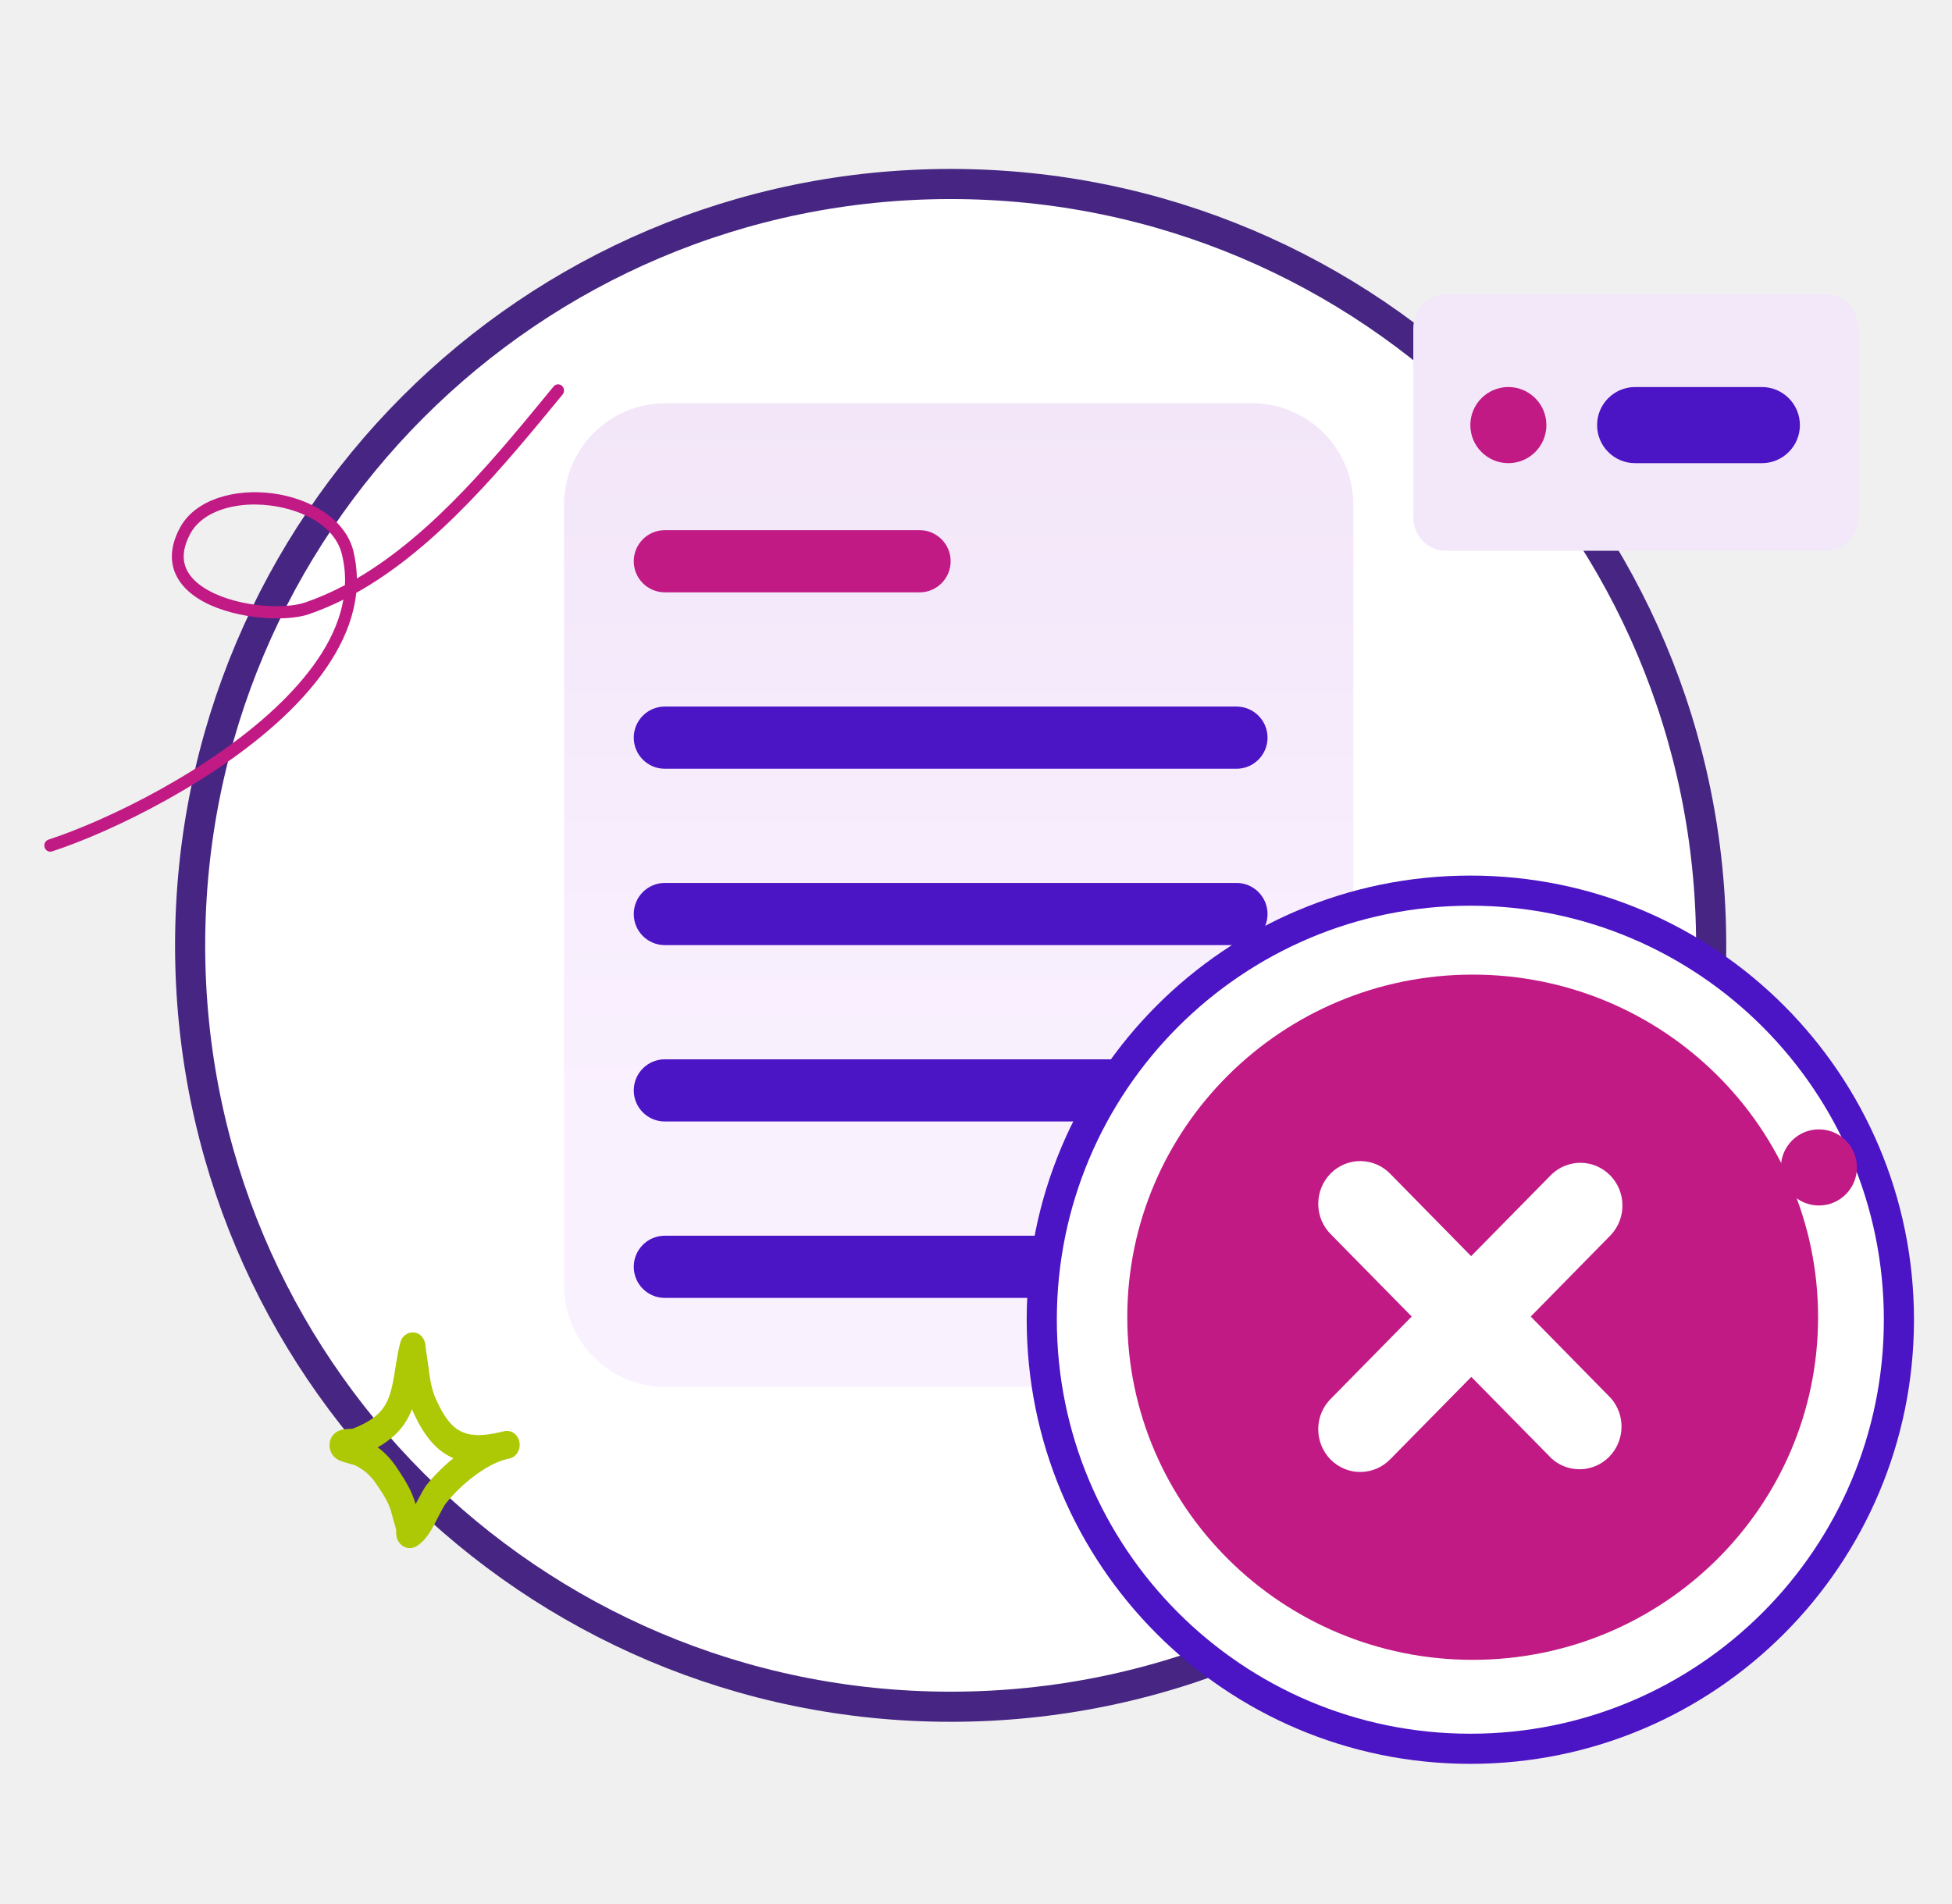
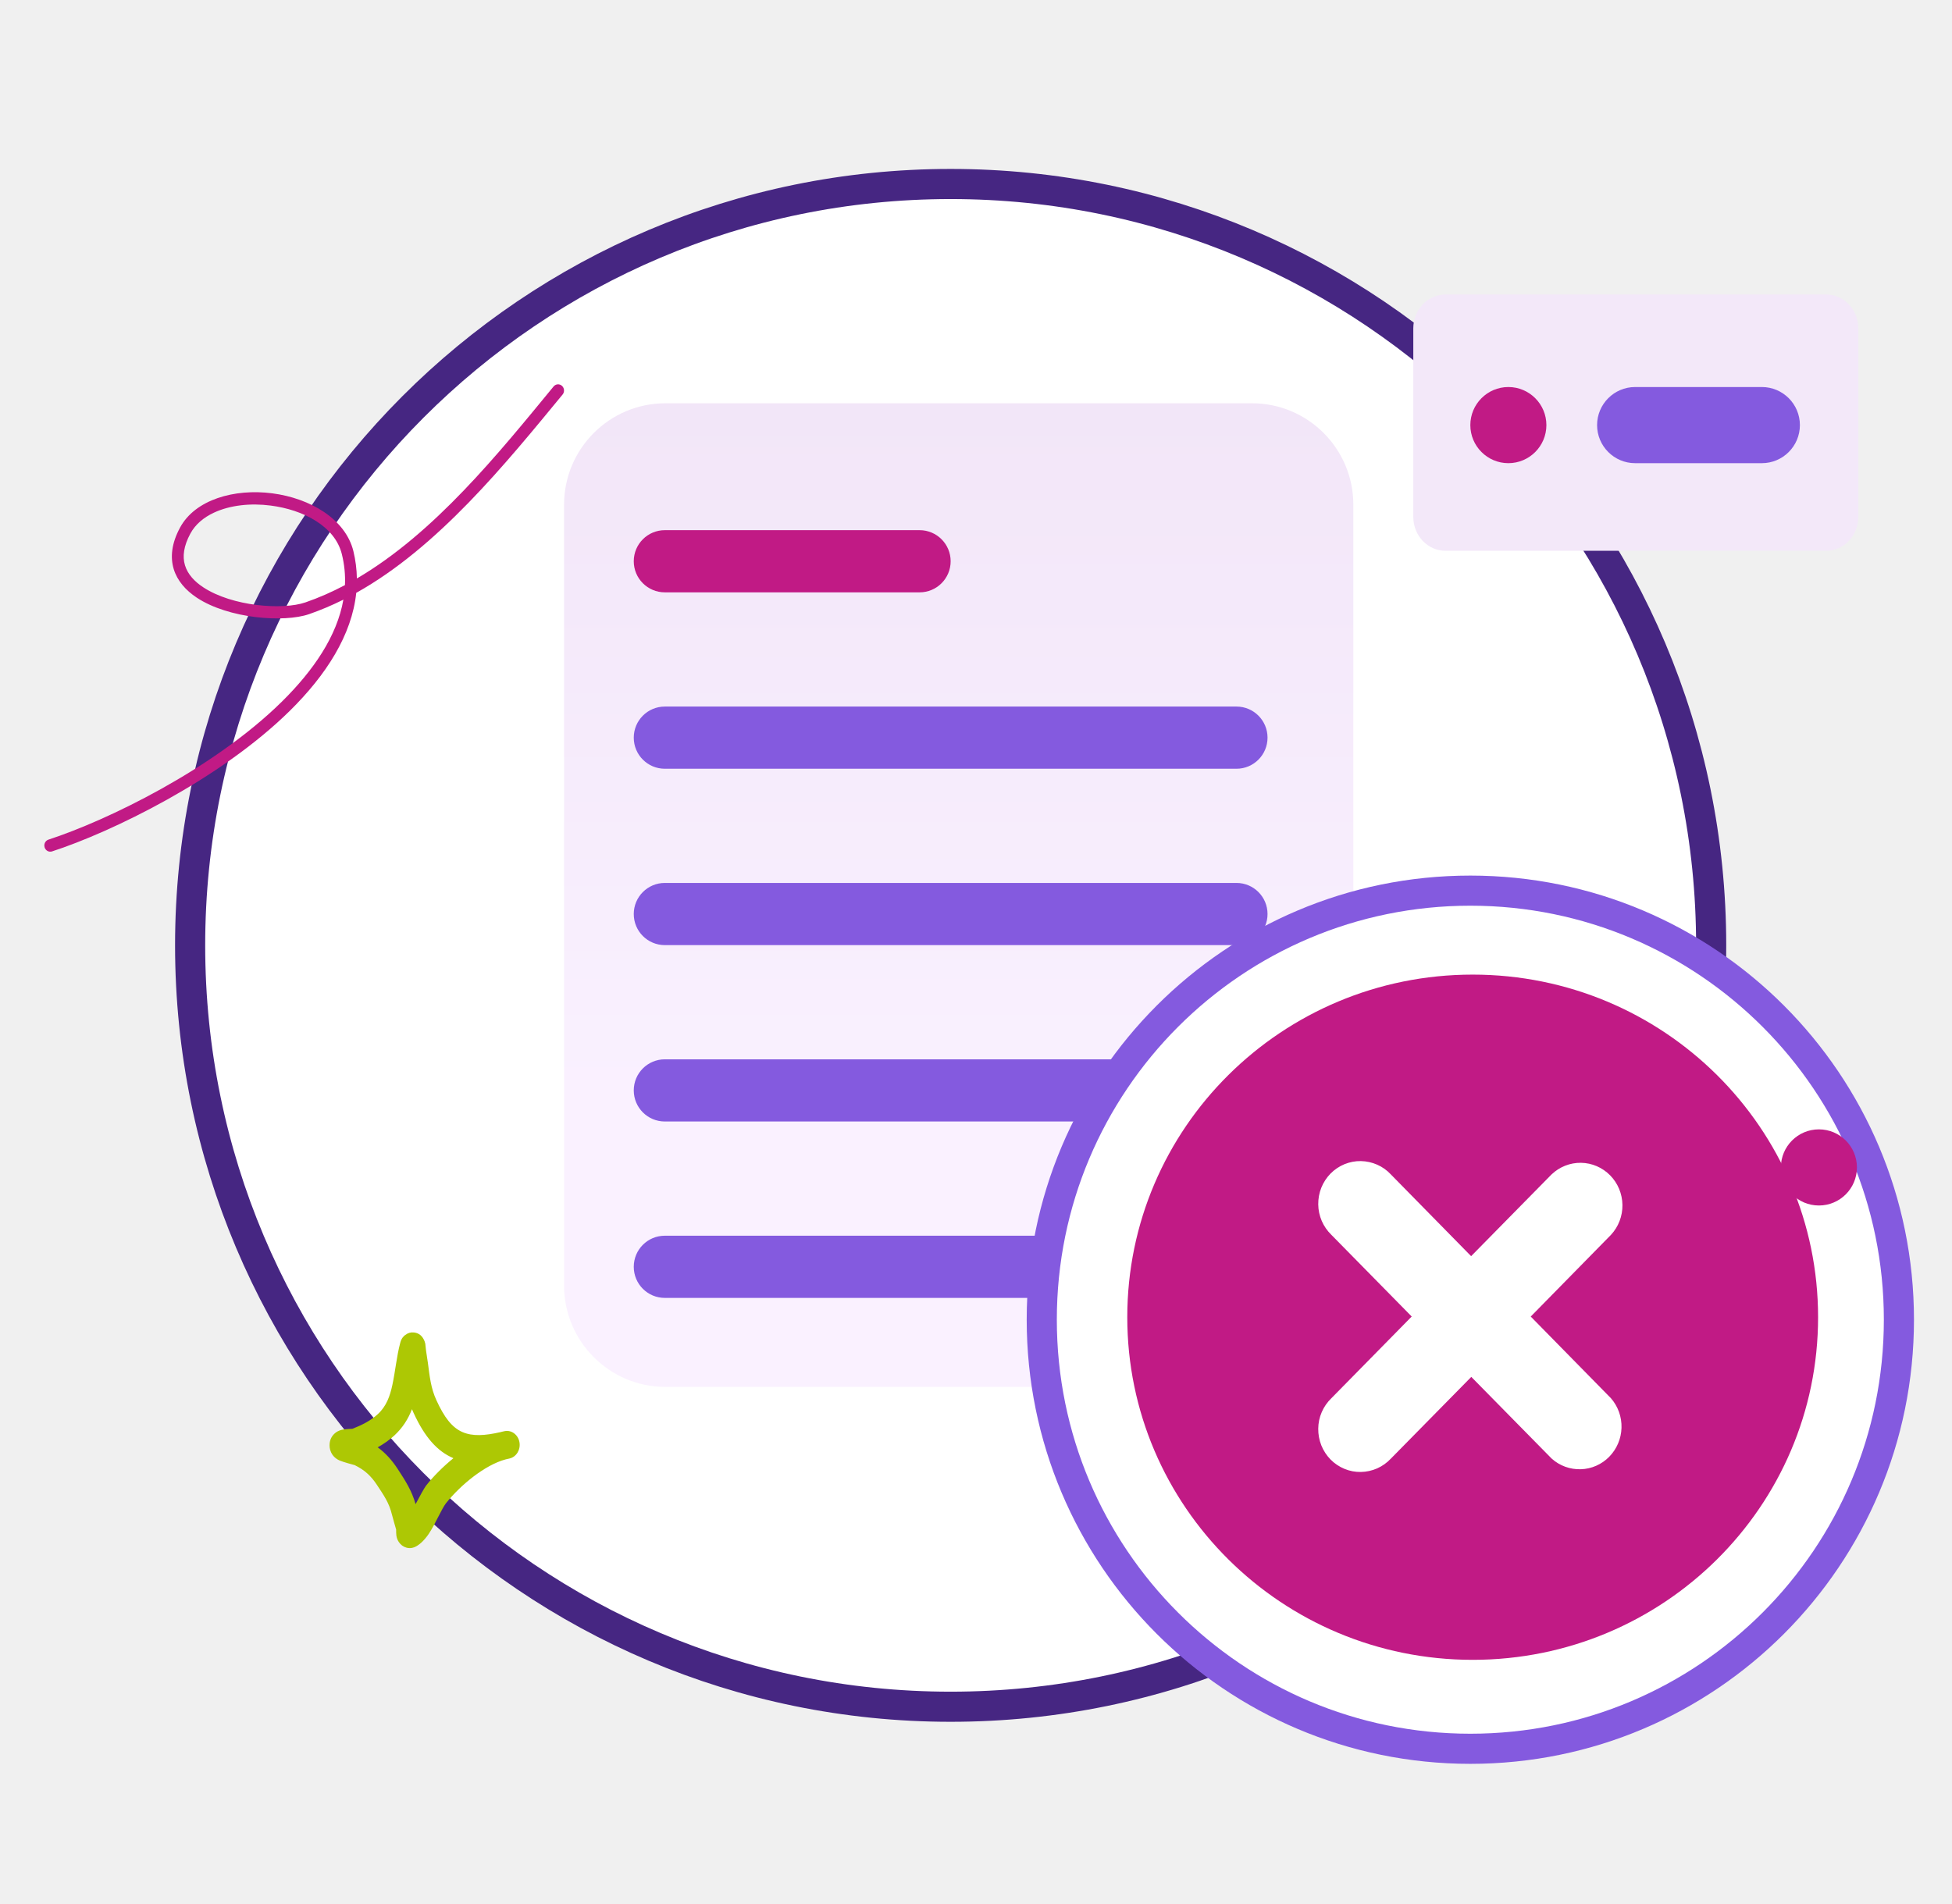
<svg xmlns="http://www.w3.org/2000/svg" width="162" height="158" viewBox="0 0 162 158" fill="none">
  <g clip-path="url(#clip0_10309_10953)">
    <mask id="mask0_10309_10953" style="mask-type:luminance" maskUnits="userSpaceOnUse" x="0" y="0" width="162" height="158">
      <path d="M162 0H0V158H162V0Z" fill="white" />
    </mask>
    <g mask="url(#mask0_10309_10953)">
      <path d="M78.896 141.673C113.752 141.673 142.013 113.376 142.013 78.473C142.013 43.571 113.752 15.273 78.896 15.273C44.04 15.273 15.779 43.571 15.779 78.473C15.779 113.376 44.04 141.673 78.896 141.673Z" fill="white" stroke="#462682" stroke-width="2.5" stroke-linecap="round" stroke-linejoin="round" />
      <path d="M103.901 33.475H55.227C50.579 33.475 46.812 37.247 46.812 41.901V106.697C46.812 111.351 50.579 115.124 55.227 115.124H103.901C108.549 115.124 112.316 111.351 112.316 106.697V41.901C112.316 37.247 108.549 33.475 103.901 33.475Z" fill="url(#paint0_linear_10309_10953)" />
      <path d="M76.319 44.008H55.175C53.751 44.008 52.597 45.163 52.597 46.589C52.597 48.014 53.751 49.169 55.175 49.169H76.319C77.742 49.169 78.896 48.014 78.896 46.589C78.896 45.163 77.742 44.008 76.319 44.008Z" fill="#C11A85" />
-       <path d="M102.618 58.65H55.175C53.751 58.65 52.597 59.806 52.597 61.231C52.597 62.656 53.751 63.812 55.175 63.812H102.618C104.041 63.812 105.195 62.656 105.195 61.231C105.195 59.806 104.041 58.65 102.618 58.65Z" fill="#4b14c4" />
-       <path d="M102.618 73.291H55.175C53.751 73.291 52.597 74.446 52.597 75.872C52.597 77.297 53.751 78.452 55.175 78.452H102.618C104.041 78.452 105.195 77.297 105.195 75.872C105.195 74.446 104.041 73.291 102.618 73.291Z" fill="#4b14c4" />
-       <path d="M102.618 87.932H55.175C53.751 87.932 52.597 89.087 52.597 90.512C52.597 91.938 53.751 93.093 55.175 93.093H102.618C104.041 93.093 105.195 91.938 105.195 90.512C105.195 89.087 104.041 87.932 102.618 87.932Z" fill="#4b14c4" />
-       <path d="M55.175 102.574H102.618C104.043 102.574 105.195 103.728 105.195 105.155C105.195 106.582 104.043 107.736 102.618 107.736H55.175C53.749 107.736 52.597 106.582 52.597 105.155C52.597 103.728 53.749 102.574 55.175 102.574Z" fill="#4b14c4" />
+       <path d="M102.618 58.65H55.175C53.751 58.65 52.597 59.806 52.597 61.231C52.597 62.656 53.751 63.812 55.175 63.812H102.618C104.041 63.812 105.195 62.656 105.195 61.231C105.195 59.806 104.041 58.65 102.618 58.65Z" fill="#845ADF" />
+       <path d="M102.618 73.291H55.175C53.751 73.291 52.597 74.446 52.597 75.872C52.597 77.297 53.751 78.452 55.175 78.452H102.618C104.041 78.452 105.195 77.297 105.195 75.872C105.195 74.446 104.041 73.291 102.618 73.291Z" fill="#845ADF" />
+       <path d="M102.618 87.932H55.175C53.751 87.932 52.597 89.087 52.597 90.512C52.597 91.938 53.751 93.093 55.175 93.093H102.618C104.041 93.093 105.195 91.938 105.195 90.512C105.195 89.087 104.041 87.932 102.618 87.932Z" fill="#845ADF" />
+       <path d="M55.175 102.574H102.618C104.043 102.574 105.195 103.728 105.195 105.155C105.195 106.582 104.043 107.736 102.618 107.736H55.175C53.749 107.736 52.597 106.582 52.597 105.155C52.597 103.728 53.749 102.574 55.175 102.574Z" fill="#845ADF" />
      <path d="M151.559 24.447H119.959C118.486 24.447 117.292 25.706 117.292 27.254V42.907C117.292 44.461 118.486 45.719 119.959 45.719H151.559C153.032 45.719 154.226 44.461 154.226 42.907V27.254C154.226 25.701 153.032 24.447 151.559 24.447Z" fill="#F3E8F9" />
      <path d="M125.182 38.447C126.923 38.447 128.338 37.03 128.338 35.287C128.338 33.544 126.923 32.127 125.182 32.127C123.441 32.127 122.026 33.544 122.026 35.287C122.026 37.03 123.441 38.447 125.182 38.447Z" fill="#C11A85" />
-       <path d="M135.701 32.127H146.221C147.962 32.127 149.377 33.544 149.377 35.287C149.377 37.03 147.962 38.447 146.221 38.447H135.701C133.96 38.447 132.545 37.03 132.545 35.287C132.545 33.544 133.96 32.127 135.701 32.127Z" fill="#4b14c4" />
-       <path d="M157.594 109.546C157.594 129.218 141.668 145.163 122.026 145.163C102.384 145.163 86.458 129.218 86.458 109.546C86.458 89.874 102.384 73.93 122.026 73.93C141.668 73.93 157.594 89.874 157.594 109.546Z" fill="white" stroke="#4b14c4" stroke-width="2.5" />
+       <path d="M135.701 32.127H146.221C147.962 32.127 149.377 33.544 149.377 35.287C149.377 37.03 147.962 38.447 146.221 38.447H135.701C133.96 38.447 132.545 37.03 132.545 35.287C132.545 33.544 133.96 32.127 135.701 32.127Z" fill="#845ADF" />
+       <path d="M157.594 109.546C157.594 129.218 141.668 145.163 122.026 145.163C102.384 145.163 86.458 129.218 86.458 109.546C86.458 89.874 102.384 73.93 122.026 73.93C141.668 73.93 157.594 89.874 157.594 109.546Z" fill="white" stroke="#845ADF" stroke-width="2.5" />
      <path d="M122.221 137.78C138.052 137.78 150.886 125.046 150.886 109.34C150.886 93.635 138.052 80.9 122.221 80.9C106.389 80.9 93.555 93.635 93.555 109.34C93.555 125.046 106.389 137.78 122.221 137.78Z" fill="#C11A85" />
      <path d="M127.036 109.287L133.695 102.504C134.32 101.832 134.662 100.94 134.649 100.019C134.635 99.094 134.271 98.216 133.628 97.562C132.984 96.909 132.12 96.536 131.211 96.522C130.303 96.508 129.425 96.858 128.764 97.489L122.091 104.271L115.432 97.489C115.113 97.143 114.726 96.867 114.298 96.679C113.871 96.49 113.412 96.389 112.944 96.379C112.476 96.37 112.012 96.462 111.58 96.637C111.149 96.817 110.757 97.079 110.424 97.415C110.096 97.751 109.835 98.151 109.659 98.588C109.484 99.025 109.398 99.499 109.403 99.973C109.407 100.447 109.511 100.917 109.695 101.349C109.884 101.782 110.154 102.173 110.492 102.5L117.16 109.282L110.492 116.065C110.154 116.392 109.88 116.783 109.695 117.215C109.506 117.648 109.407 118.117 109.403 118.591C109.398 119.065 109.484 119.534 109.659 119.976C109.835 120.413 110.096 120.814 110.424 121.15C110.753 121.485 111.149 121.748 111.58 121.927C112.012 122.107 112.476 122.194 112.944 122.185C113.412 122.176 113.871 122.074 114.298 121.886C114.726 121.693 115.108 121.421 115.432 121.076L122.105 114.293L128.777 121.076C129.443 121.674 130.307 121.987 131.198 121.959C132.084 121.932 132.93 121.559 133.556 120.919C134.181 120.28 134.545 119.424 134.572 118.522C134.599 117.62 134.285 116.741 133.695 116.065L127.036 109.282V109.287Z" fill="white" />
      <path fill-rule="evenodd" clip-rule="evenodd" d="M29.618 48.017C29.607 47.264 29.512 46.511 29.328 45.747C28.666 43.072 25.726 41.355 22.591 40.949C19.456 40.544 16.2 41.465 14.943 43.793C14.222 45.126 14.128 46.274 14.417 47.237C14.712 48.201 15.401 48.997 16.342 49.618C18.967 51.351 23.558 51.704 25.657 50.977C26.625 50.64 27.572 50.239 28.497 49.776C27.971 52.804 26.004 55.669 23.385 58.25C17.683 63.864 8.842 68.125 4.024 69.695C3.766 69.779 3.619 70.063 3.703 70.337C3.782 70.606 4.061 70.758 4.318 70.674C9.231 69.078 18.246 64.723 24.058 58.998C27.061 56.038 29.202 52.71 29.565 49.212C36.35 45.42 41.925 38.537 46.691 32.749C46.87 32.538 46.843 32.212 46.638 32.027C46.433 31.843 46.123 31.864 45.944 32.08C41.373 37.636 36.066 44.241 29.618 48.017ZM28.629 48.565C28.666 47.722 28.587 46.864 28.371 46C27.798 43.682 25.178 42.313 22.464 41.966C20.802 41.75 19.093 41.929 17.752 42.556C16.91 42.95 16.216 43.519 15.795 44.299C15.248 45.315 15.127 46.189 15.353 46.927C15.579 47.669 16.137 48.27 16.868 48.749C19.261 50.329 23.443 50.661 25.352 50.002C26.478 49.613 27.572 49.128 28.634 48.565H28.629Z" fill="#C11A85" />
      <path d="M150.954 100.066C152.697 100.066 154.11 98.651 154.11 96.906C154.11 95.161 152.697 93.746 150.954 93.746C149.212 93.746 147.799 95.161 147.799 96.906C147.799 98.651 149.212 100.066 150.954 100.066Z" fill="#C11A85" />
      <path fill-rule="evenodd" clip-rule="evenodd" d="M29.249 118.6C29.987 118.314 30.767 117.934 31.366 117.375C32.077 116.716 32.366 115.871 32.559 114.982C32.808 113.836 32.911 112.618 33.215 111.471C33.325 111.041 33.539 110.884 33.635 110.812C33.87 110.633 34.104 110.583 34.325 110.604C34.587 110.626 34.952 110.733 35.187 111.22C35.221 111.292 35.263 111.392 35.297 111.543C35.318 111.65 35.332 111.98 35.359 112.116C35.414 112.453 35.463 112.79 35.511 113.126C35.663 114.251 35.745 115.204 36.221 116.236C36.863 117.64 37.504 118.493 38.38 118.873C39.221 119.238 40.235 119.174 41.524 118.88C41.648 118.844 41.766 118.823 41.89 118.794C42.455 118.686 43 119.095 43.11 119.711C43.221 120.327 42.862 120.929 42.297 121.065C42.179 121.094 42.062 121.123 41.952 121.144C40.207 121.617 38.194 123.301 37.021 124.77C36.663 125.221 36.132 126.496 35.594 127.306C35.194 127.901 34.745 128.295 34.373 128.438C34.118 128.531 33.911 128.517 33.732 128.467C33.477 128.395 33.263 128.245 33.104 128.008C33.015 127.879 32.932 127.7 32.897 127.478C32.877 127.37 32.877 127.098 32.877 126.969C32.766 126.554 32.635 126.152 32.532 125.737C32.297 124.741 31.842 124.11 31.297 123.279C30.787 122.498 30.242 122.011 29.436 121.617C29.332 121.588 28.491 121.366 28.194 121.237C27.76 121.051 27.553 120.728 27.477 120.557C27.346 120.27 27.339 120.012 27.36 119.804C27.394 119.489 27.525 119.224 27.753 119.009C27.891 118.873 28.105 118.744 28.387 118.679C28.608 118.629 29.18 118.6 29.263 118.6H29.249ZM34.194 116.981C34.235 117.074 34.277 117.175 34.318 117.268C35.256 119.324 36.311 120.471 37.587 121.022L37.628 121.044C36.773 121.739 36.001 122.513 35.407 123.258C35.166 123.566 34.842 124.204 34.49 124.856C34.173 123.731 33.656 122.935 33.008 121.939C32.511 121.18 31.987 120.607 31.346 120.141C31.842 119.862 32.318 119.532 32.732 119.152C33.422 118.514 33.877 117.784 34.187 116.981H34.194Z" fill="#ADC804" />
    </g>
  </g>
  <defs>
    <linearGradient id="paint0_linear_10309_10953" x1="79.564" y1="33.475" x2="79.564" y2="115.124" gradientUnits="userSpaceOnUse">
      <stop stop-color="#F2E6F8" />
      <stop offset="0.72" stop-color="#FAF1FF" />
    </linearGradient>
    <clipPath id="clip0_10309_10953">
      <rect width="162" height="158" fill="white" />
    </clipPath>
  </defs>
</svg>
